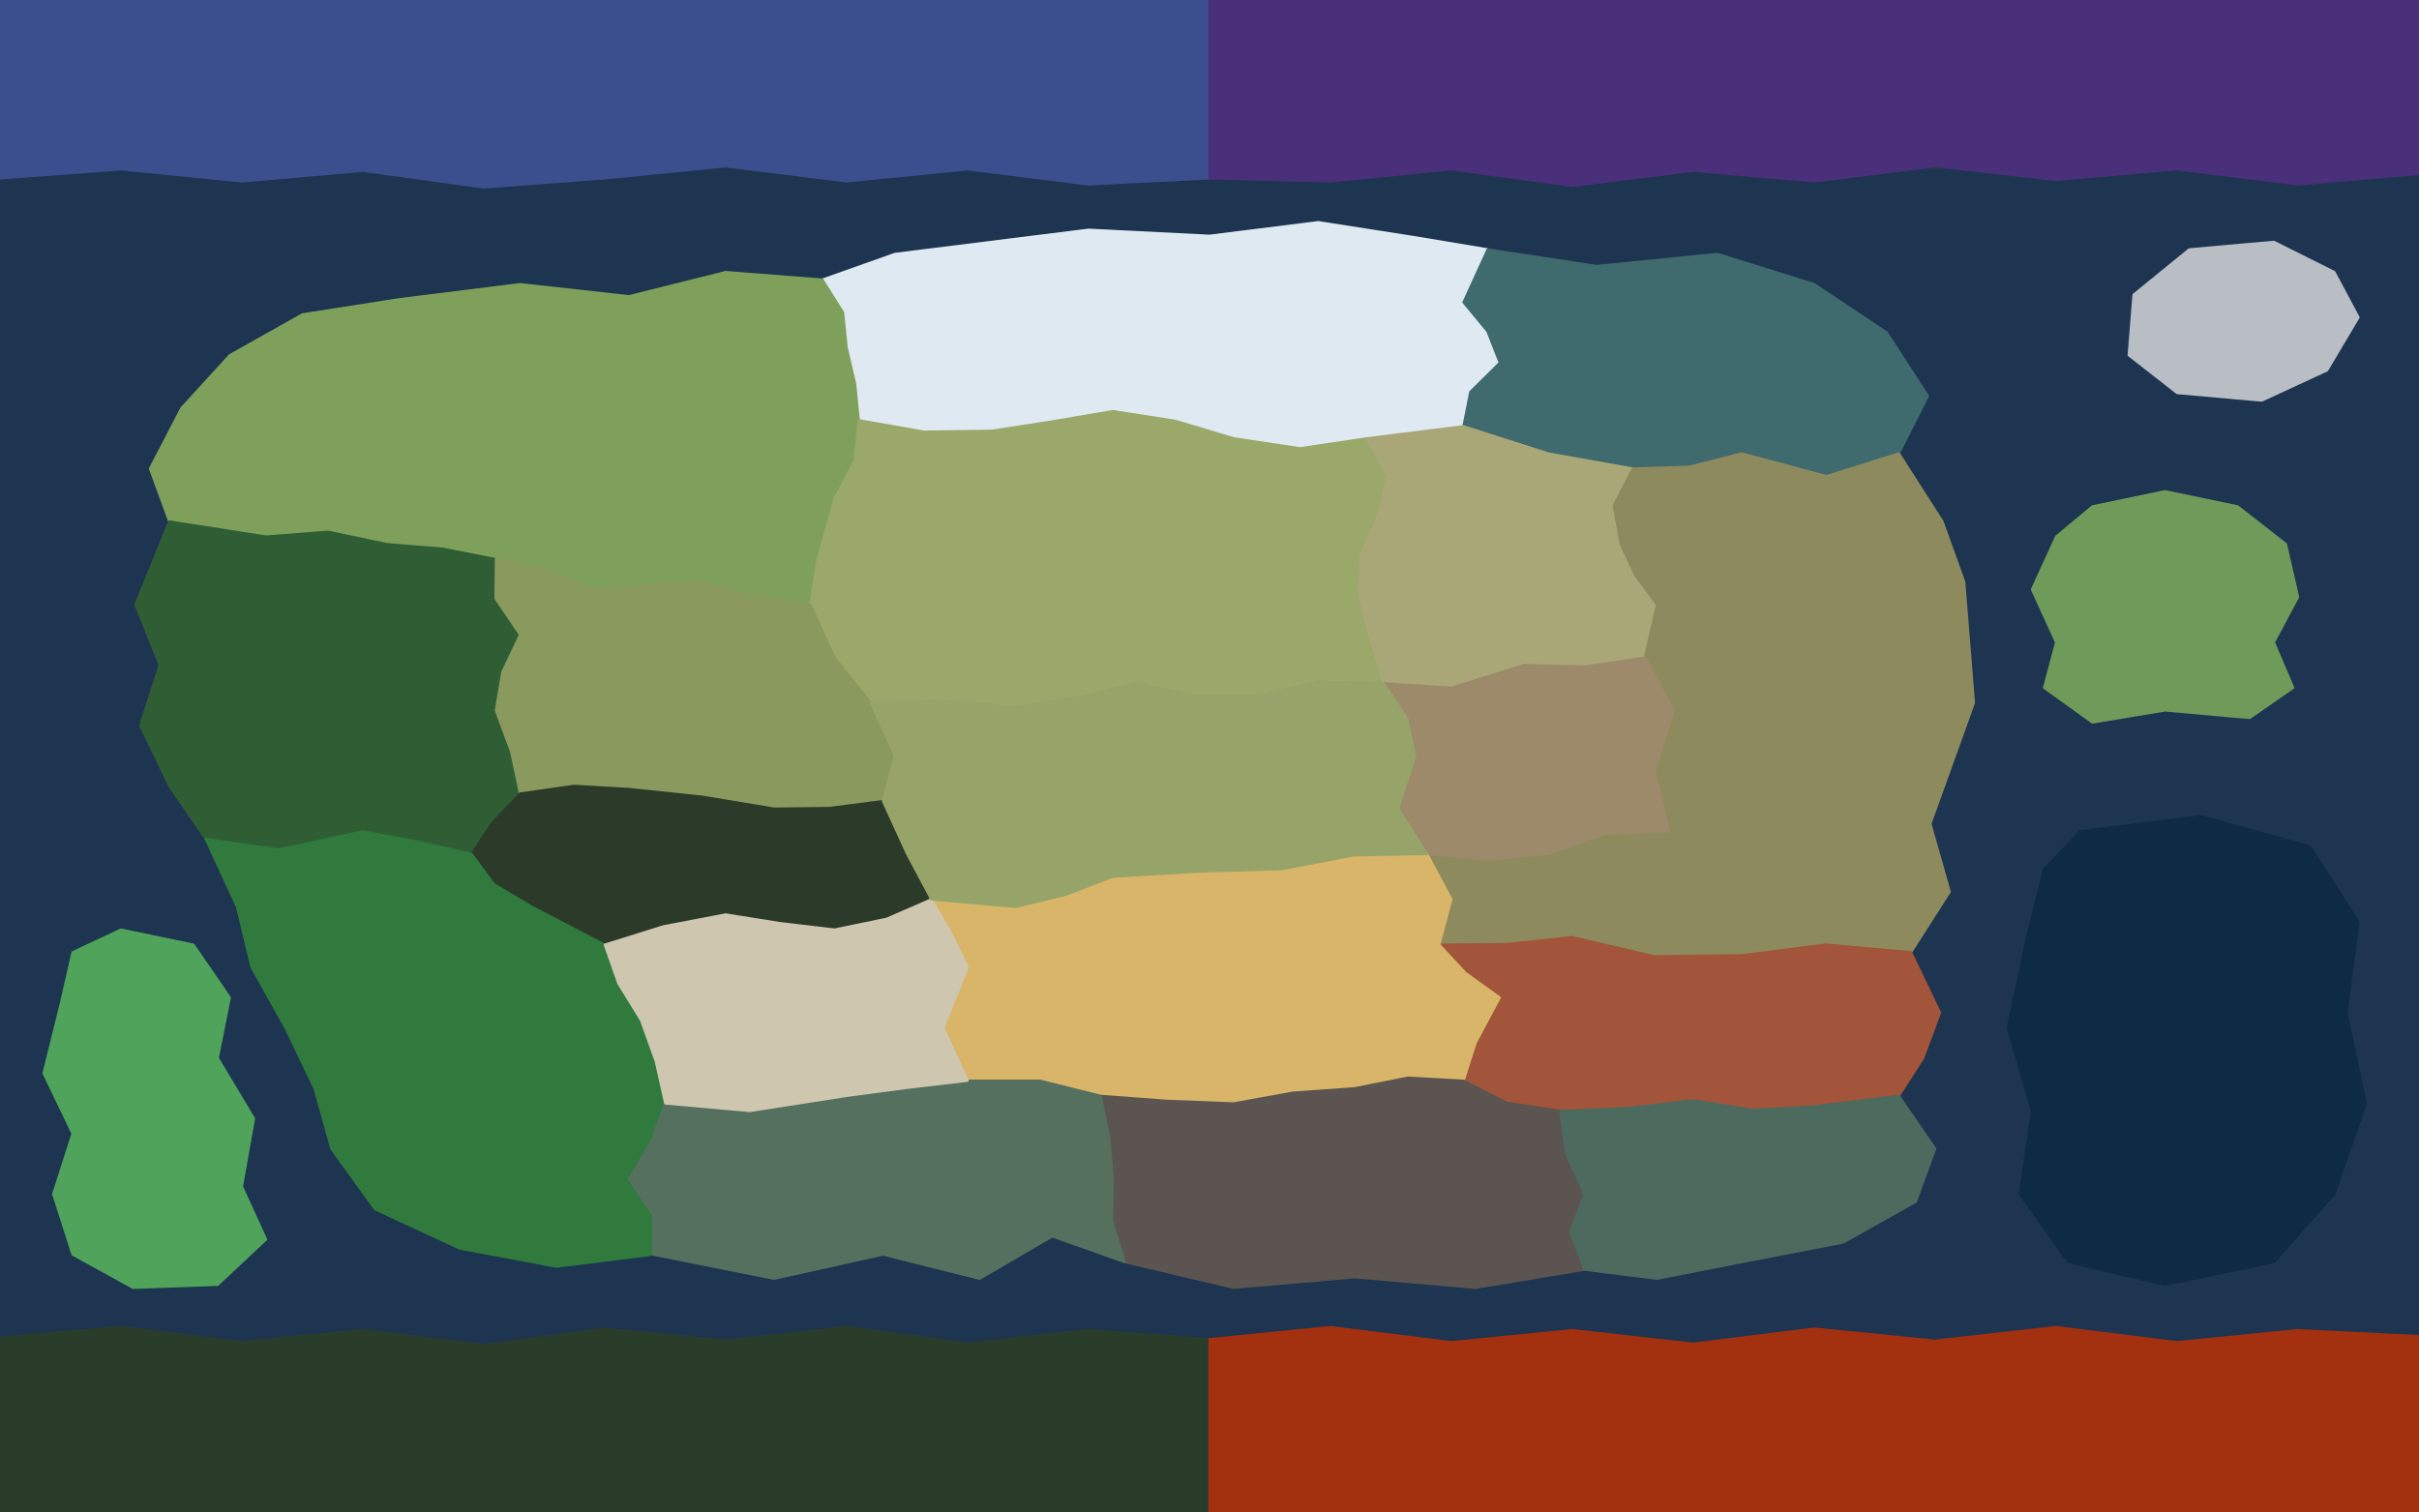
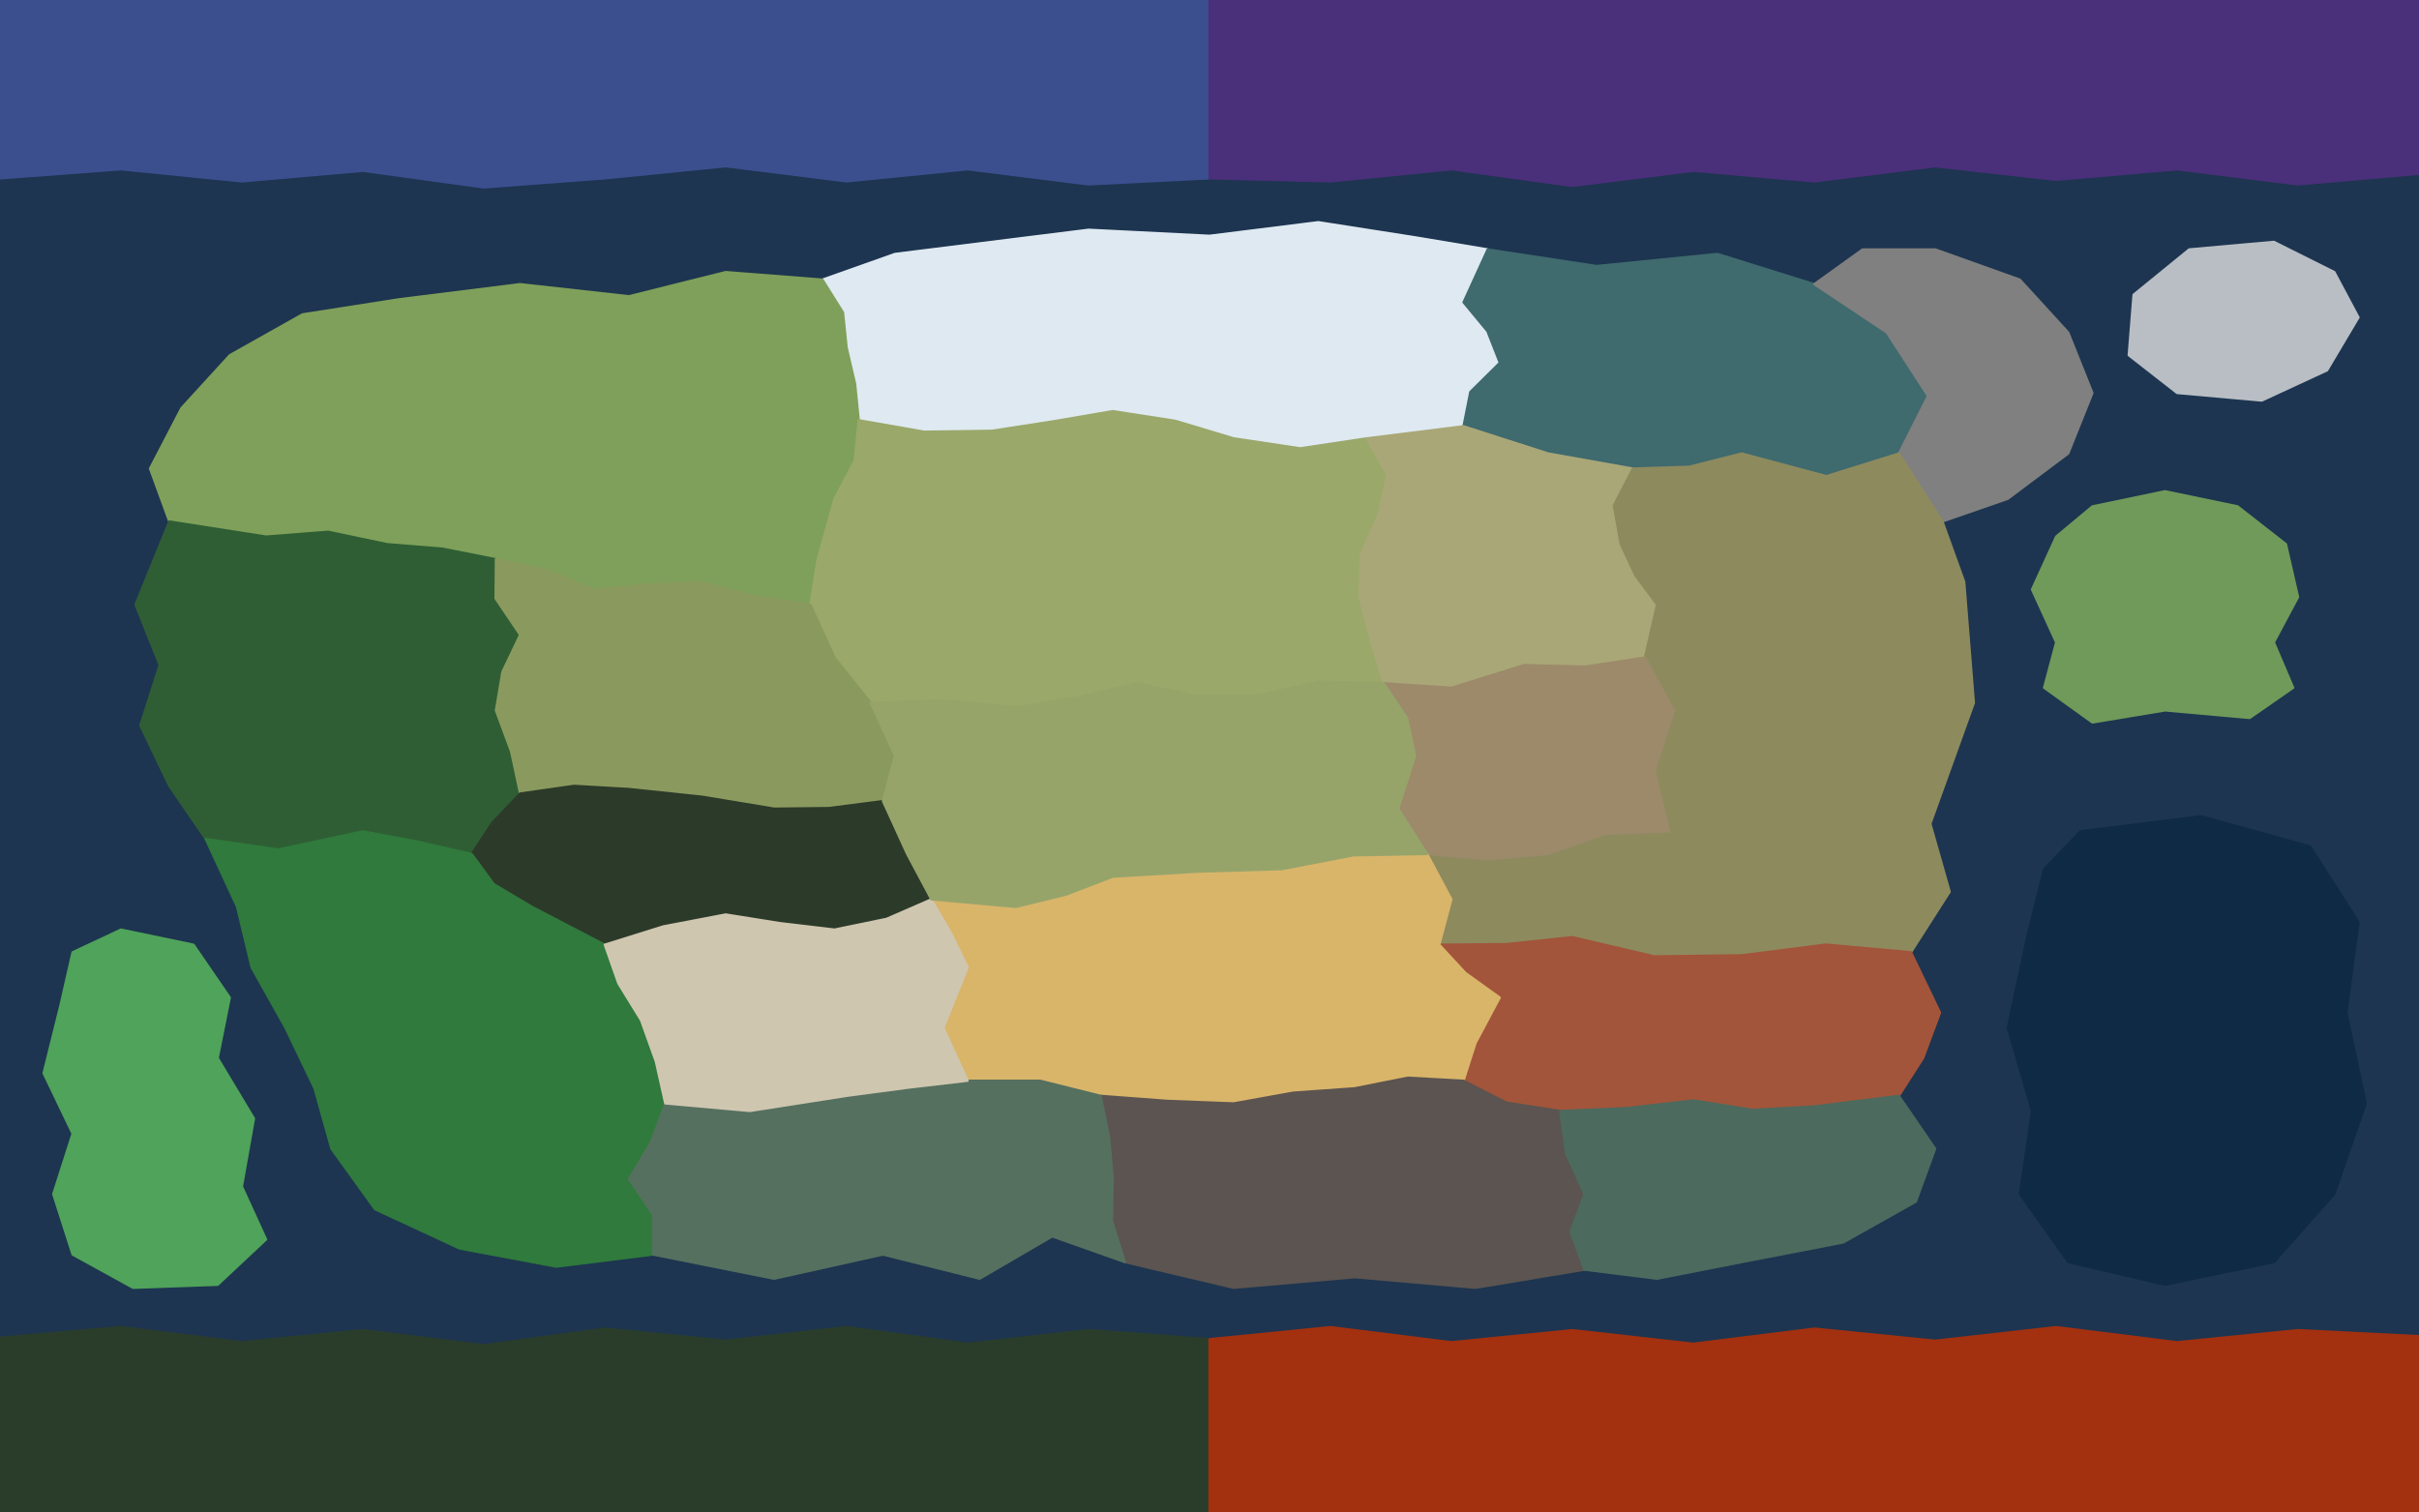
<svg xmlns="http://www.w3.org/2000/svg" viewBox="0 0 1600 1000">
  <rect width="1600" height="1000" fill="#1d3550" />
  <polygon points="0.0,0.0 800.0,0.0 800.0,118.0 720.0,122.0 640.0,112.0 560.0,120.0 480.0,110.0 400.0,118.0 320.0,124.0 240.0,113.0 160.0,120.0 80.0,112.0 0.0,118.0" fill="#3b4f8f" stroke="#3b4f8f" stroke-width="1.5" stroke-linejoin="round" />
  <polygon points="800.0,0.0 1600.0,0.0 1600.0,115.0 1520.0,122.0 1440.0,112.0 1360.0,119.0 1280.0,110.0 1200.0,120.0 1120.0,113.0 1040.0,123.0 960.0,112.0 880.0,120.0 800.0,118.0" fill="#4a2f7a" stroke="#4a2f7a" stroke-width="1.5" stroke-linejoin="round" />
  <polygon points="544.0,185.0 592.0,168.0 656.0,160.0 720.0,152.0 800.0,156.0 872.0,147.0 936.0,157.0 984.0,165.0 968.0,200.0 983.8,219.1 992.0,240.0 972.5,259.3 968.0,282.0 904.0,290.0 860.0,296.6 816.0,290.0 777.4,278.4 736.0,272.0 696.2,278.8 656.0,285.0 611.2,285.6 568.0,278.0 565.6,253.9 560.0,230.0 557.6,206.7" fill="#dfe9f2" stroke="#dfe9f2" stroke-width="1.5" stroke-linejoin="round" />
  <polygon points="112.0,345.0 99.2,310.0 120.0,270.0 152.0,235.0 200.0,208.0 264.0,198.0 344.0,188.0 416.0,196.0 480.0,180.0 544.0,185.0 557.6,206.7 560.0,230.0 565.6,253.9 568.0,278.0 565.3,304.6 552.0,330.0 540.8,370.0 536.0,400.0 498.9,394.5 464.0,385.0 427.8,386.9 392.0,390.0 362.2,377.2 328.0,370.0 292.8,363.0 256.0,360.0 217.0,351.8 176.0,355.0" fill="#7fa05a" stroke="#7fa05a" stroke-width="1.5" stroke-linejoin="round" />
  <polygon points="984.0,165.0 1056.0,176.0 1136.0,168.0 1200.0,188.0 1248.0,220.0 1275.2,262.0 1256.0,300.0 1208.0,315.0 1152.0,300.0 1117.3,308.8 1080.0,310.0 1024.0,300.0 968.0,282.0 972.5,259.3 992.0,240.0 983.8,219.1 968.0,200.0" fill="#3f6a6e" stroke="#3f6a6e" stroke-width="1.5" stroke-linejoin="round" />
+   <polygon points="1200.0,188.0 1248.0,220.0 1275.2,262.0 1256.0,300.0 1284.8,345.0 1328.0,330.0 1368.0,300.0 1384.0,260.0 1368.0,220.0 1336.0,185.0 1280.0,165.0 1232.0,165.0" fill="#808080" stroke="#808080" stroke-width="1.5" stroke-linejoin="round" />
  <polygon points="568.0,278.0 611.2,285.6 656.0,285.0 696.2,278.8 736.0,272.0 777.4,278.4 816.0,290.0 860.0,296.6 904.0,290.0 917.6,314.4 912.0,340.0 900.0,367.0 899.2,395.0 906.6,423.6 915.2,452.0 872.3,450.9 832.0,460.0 790.9,460.2 752.0,452.0 712.6,461.4 672.0,468.0 624.3,463.3 576.0,465.0 552.0,435.0 536.0,400.0 540.8,370.0 552.0,330.0 565.3,304.6" fill="#9aa86a" stroke="#9aa86a" stroke-width="1.5" stroke-linejoin="round" />
  <polygon points="904.0,290.0 968.0,282.0 1024.0,300.0 1080.0,310.0 1067.4,334.5 1072.0,360.0 1081.6,380.6 1096.0,400.0 1088.0,435.0 1048.6,441.0 1008.0,440.0 960.0,455.0 915.2,452.0 906.6,423.6 899.2,395.0 900.0,367.0 912.0,340.0 917.6,314.4" fill="#a9a777" stroke="#a9a777" stroke-width="1.5" stroke-linejoin="round" />
  <polygon points="1080.0,310.0 1117.3,308.8 1152.0,300.0 1208.0,315.0 1256.0,300.0 1284.8,345.0 1299.2,385.0 1305.6,465.0 1276.8,545.0 1289.6,590.0 1264.0,630.0 1207.7,624.9 1152.0,632.0 1094.2,632.7 1040.0,620.0 996.3,624.6 952.0,625.0 960.0,595.0 944.0,565.0 984.0,568.4 1024.0,565.0 1061.3,551.7 1104.0,550.0 1094.4,510.0 1107.2,470.0 1088.0,435.0 1096.0,400.0 1081.6,380.6 1072.0,360.0 1067.4,334.5" fill="#8d8a5e" stroke="#8d8a5e" stroke-width="1.5" stroke-linejoin="round" />
  <polygon points="915.2,452.0 960.0,455.0 1008.0,440.0 1048.6,441.0 1088.0,435.0 1107.2,470.0 1094.4,510.0 1104.0,550.0 1061.3,551.7 1024.0,565.0 984.0,568.4 944.0,565.0 924.8,535.0 936.0,500.0 930.7,475.1" fill="#9c8a6a" stroke="#9c8a6a" stroke-width="1.5" stroke-linejoin="round" />
  <polygon points="952.0,625.0 996.3,624.6 1040.0,620.0 1094.2,632.7 1152.0,632.0 1207.7,624.9 1264.0,630.0 1283.2,670.0 1272.0,700.0 1256.0,725.0 1200.0,732.0 1159.5,734.3 1120.0,728.0 1076.3,733.1 1032.0,735.0 996.5,729.5 968.0,715.0 976.0,690.0 992.0,660.0 969.3,643.7" fill="#a2553a" stroke="#a2553a" stroke-width="1.5" stroke-linejoin="round" />
  <polygon points="616.0,595.0 672.0,600.0 705.4,591.8 736.0,580.0 791.8,576.7 848.0,575.0 894.9,565.9 944.0,565.0 960.0,595.0 952.0,625.0 969.3,643.7 992.0,660.0 976.0,690.0 968.0,715.0 931.2,713.0 896.0,720.0 855.4,722.9 816.0,730.0 771.8,728.3 728.0,725.0 688.0,715.0 640.0,715.0 624.0,680.0 640.0,640.0 629.0,617.3" fill="#d9b56a" stroke="#d9b56a" stroke-width="1.5" stroke-linejoin="round" />
  <polygon points="728.0,725.0 771.8,728.3 816.0,730.0 855.4,722.9 896.0,720.0 931.2,713.0 968.0,715.0 996.5,729.5 1032.0,735.0 1035.8,763.0 1048.0,790.0 1038.7,815.0 1048.0,840.0 976.0,852.0 896.0,845.0 816.0,852.0 744.0,835.0 735.5,807.8 736.0,780.0 733.6,752.4" fill="#5b5450" stroke="#5b5450" stroke-width="1.5" stroke-linejoin="round" />
  <polygon points="1032.0,735.0 1076.3,733.1 1120.0,728.0 1159.5,734.3 1200.0,732.0 1256.0,725.0 1280.0,760.0 1267.2,795.0 1219.2,822.0 1152.0,835.0 1096.0,846.0 1048.0,840.0 1038.7,815.0 1048.0,790.0 1035.8,763.0" fill="#4c6a5e" stroke="#4c6a5e" stroke-width="1.5" stroke-linejoin="round" />
  <polygon points="1376.0,550.0 1456.0,540.0 1528.0,560.0 1560.0,610.0 1552.0,670.0 1564.8,730.0 1544.0,790.0 1504.0,835.0 1432.0,850.0 1368.0,835.0 1336.0,790.0 1344.0,735.0 1328.0,680.0 1340.8,620.0 1352.0,575.0" fill="#0f2a44" stroke="#0f2a44" stroke-width="1.5" stroke-linejoin="round" />
  <polygon points="1384.0,335.0 1432.0,325.0 1480.0,335.0 1512.0,360.0 1520.0,395.0 1504.0,425.0 1516.8,455.0 1488.0,475.0 1432.0,470.0 1384.0,478.0 1352.0,455.0 1360.0,425.0 1344.0,390.0 1360.0,355.0" fill="#6f9a5a" stroke="#6f9a5a" stroke-width="1.5" stroke-linejoin="round" />
  <polygon points="80.0,615.0 128.0,625.0 152.0,660.0 144.0,700.0 168.0,740.0 160.0,785.0 176.0,820.0 144.0,850.0 88.0,852.0 48.0,830.0 35.2,790.0 48.0,750.0 28.8,710.0 40.0,665.0 48.0,630.0" fill="#4fa35a" stroke="#4fa35a" stroke-width="1.5" stroke-linejoin="round" />
  <polygon points="112.0,345.0 176.0,355.0 217.0,351.8 256.0,360.0 292.8,363.0 328.0,370.0 327.8,396.0 344.0,420.0 332.3,444.5 328.0,470.0 338.1,497.3 344.0,525.0 325.6,544.3 312.0,565.0 276.3,556.8 240.0,550.0 184.0,562.0 136.0,555.0 112.0,520.0 92.8,480.0 105.6,440.0 89.6,400.0" fill="#2f5e34" stroke="#2f5e34" stroke-width="1.5" stroke-linejoin="round" />
  <polygon points="328.0,370.0 362.2,377.2 392.0,390.0 427.8,386.9 464.0,385.0 498.9,394.5 536.0,400.0 552.0,435.0 576.0,465.0 592.0,500.0 584.0,530.0 548.3,534.6 512.0,535.0 464.5,527.1 416.0,522.0 379.7,519.9 344.0,525.0 338.1,497.3 328.0,470.0 332.3,444.5 344.0,420.0 327.8,396.0" fill="#8a9a5e" stroke="#8a9a5e" stroke-width="1.5" stroke-linejoin="round" />
  <polygon points="344.0,525.0 379.7,519.9 416.0,522.0 464.5,527.1 512.0,535.0 548.3,534.6 584.0,530.0 600.0,565.0 616.0,595.0 586.4,607.9 552.0,615.0 515.7,610.7 480.0,605.0 438.7,612.9 400.0,625.0 352.0,600.0 326.6,584.9 312.0,565.0 325.6,544.3" fill="#2c3a2a" stroke="#2c3a2a" stroke-width="1.5" stroke-linejoin="round" />
  <polygon points="136.0,555.0 184.0,562.0 240.0,550.0 276.3,556.8 312.0,565.0 326.6,584.9 352.0,600.0 400.0,625.0 409.0,650.6 424.0,675.0 433.8,702.3 440.0,730.0 430.6,755.5 416.0,780.0 432.0,804.0 432.0,830.0 368.0,838.0 304.0,826.0 248.0,800.0 219.2,760.0 208.0,720.0 188.8,680.0 166.4,640.0 156.8,600.0" fill="#2f7a3c" stroke="#2f7a3c" stroke-width="1.5" stroke-linejoin="round" />
  <polygon points="440.0,730.0 496.0,735.0 560.0,725.0 599.8,719.7 640.0,715.0 688.0,715.0 728.0,725.0 733.6,752.4 736.0,780.0 735.5,807.8 744.0,835.0 696.0,818.0 648.0,846.0 584.0,830.0 512.0,846.0 432.0,830.0 432.0,804.0 416.0,780.0 430.6,755.5" fill="#55705f" stroke="#55705f" stroke-width="1.5" stroke-linejoin="round" />
  <polygon points="400.0,625.0 438.7,612.9 480.0,605.0 515.7,610.7 552.0,615.0 586.4,607.9 616.0,595.0 629.0,617.3 640.0,640.0 624.0,680.0 640.0,715.0 599.8,719.7 560.0,725.0 496.0,735.0 440.0,730.0 433.8,702.3 424.0,675.0 409.0,650.6" fill="#cfc6b0" stroke="#cfc6b0" stroke-width="1.5" stroke-linejoin="round" />
  <polygon points="576.0,465.0 624.3,463.3 672.0,468.0 712.6,461.4 752.0,452.0 790.9,460.2 832.0,460.0 872.3,450.9 915.2,452.0 930.7,475.1 936.0,500.0 924.8,535.0 944.0,565.0 894.9,565.9 848.0,575.0 791.8,576.7 736.0,580.0 705.4,591.8 672.0,600.0 616.0,595.0 600.0,565.0 584.0,530.0 592.0,500.0" fill="#96a46a" stroke="#96a46a" stroke-width="1.5" stroke-linejoin="round" />
  <polygon points="1448.0,165.0 1504.0,160.0 1544.0,180.0 1560.0,210.0 1539.2,245.0 1496.0,265.0 1440.0,260.0 1408.0,235.0 1411.2,195.0" fill="#b8bec4" stroke="#b8bec4" stroke-width="1.5" stroke-linejoin="round" />
  <polygon points="0.0,1000.0 0.0,885.0 80.0,878.0 160.0,888.0 240.0,880.0 320.0,890.0 400.0,879.0 480.0,887.0 560.0,878.0 640.0,889.0 720.0,880.0 800.0,886.0 800.0,1000.0" fill="#2a3d2a" stroke="#2a3d2a" stroke-width="1.5" stroke-linejoin="round" />
  <polygon points="800.0,1000.0 800.0,886.0 880.0,878.0 960.0,888.0 1040.0,880.0 1120.0,889.0 1200.0,879.0 1280.0,887.0 1360.0,878.0 1440.0,888.0 1520.0,880.0 1600.0,884.0 1600.0,1000.0" fill="#a3300f" stroke="#a3300f" stroke-width="1.5" stroke-linejoin="round" />
</svg>
